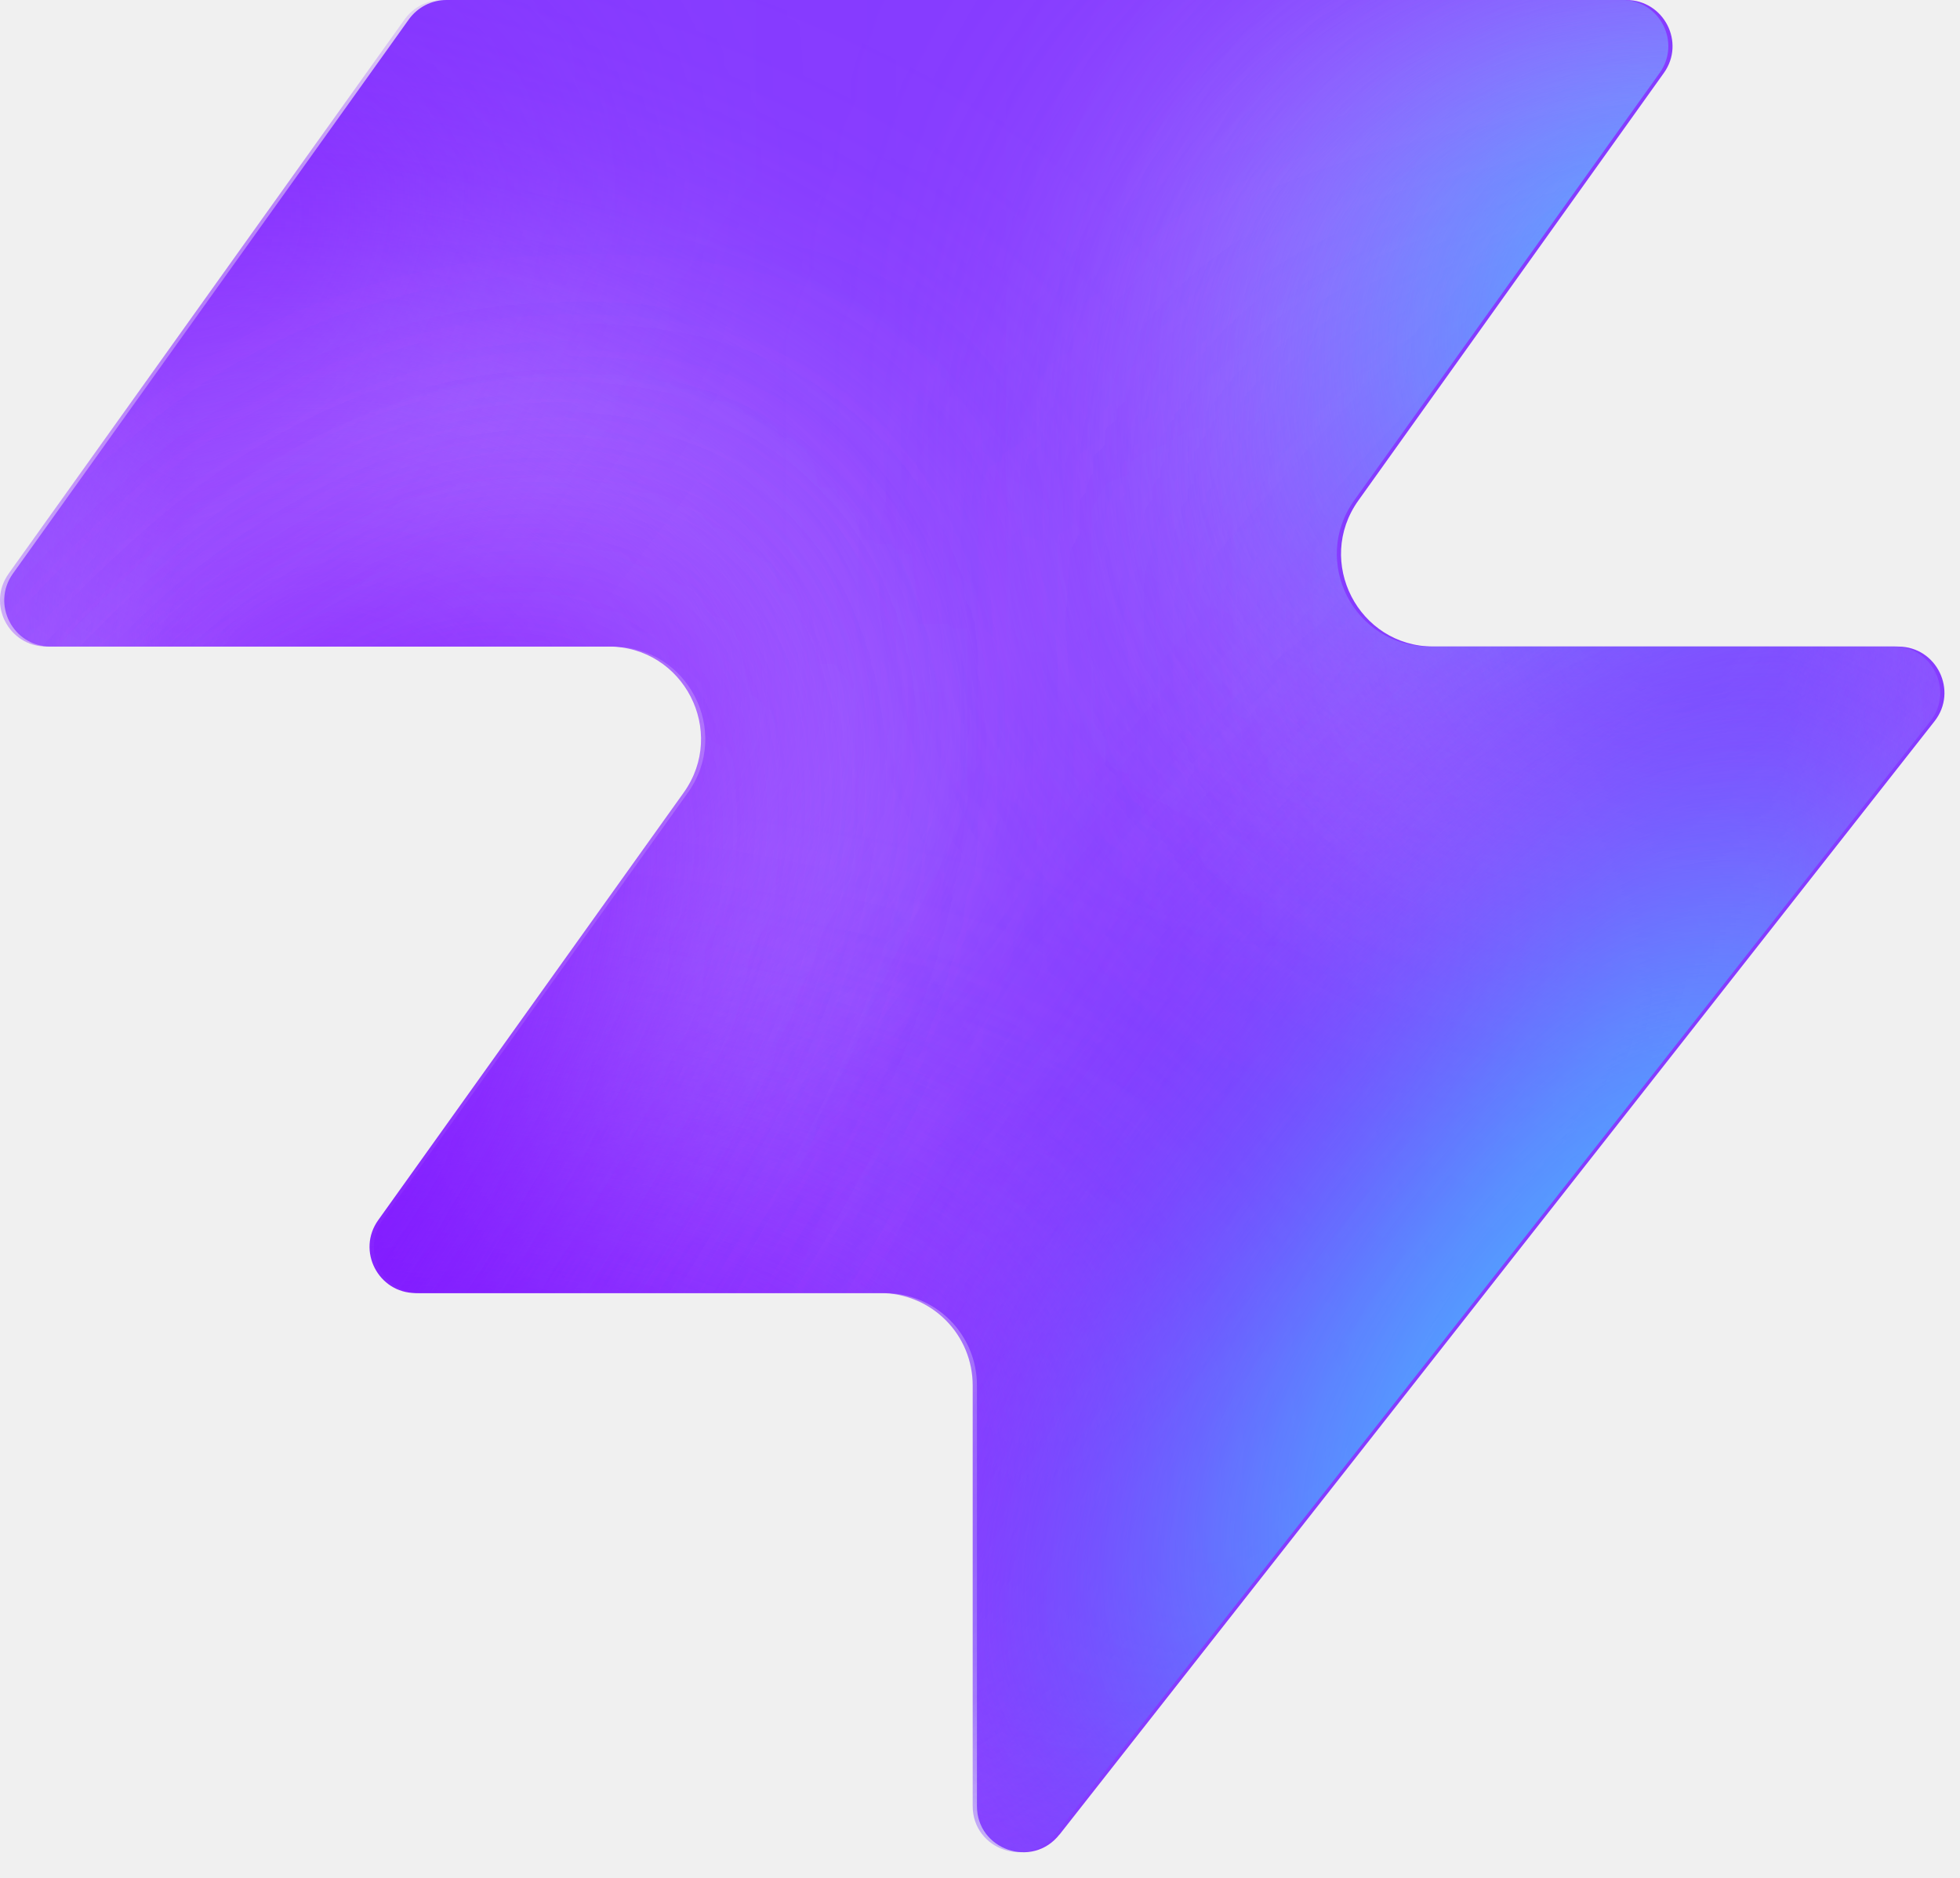
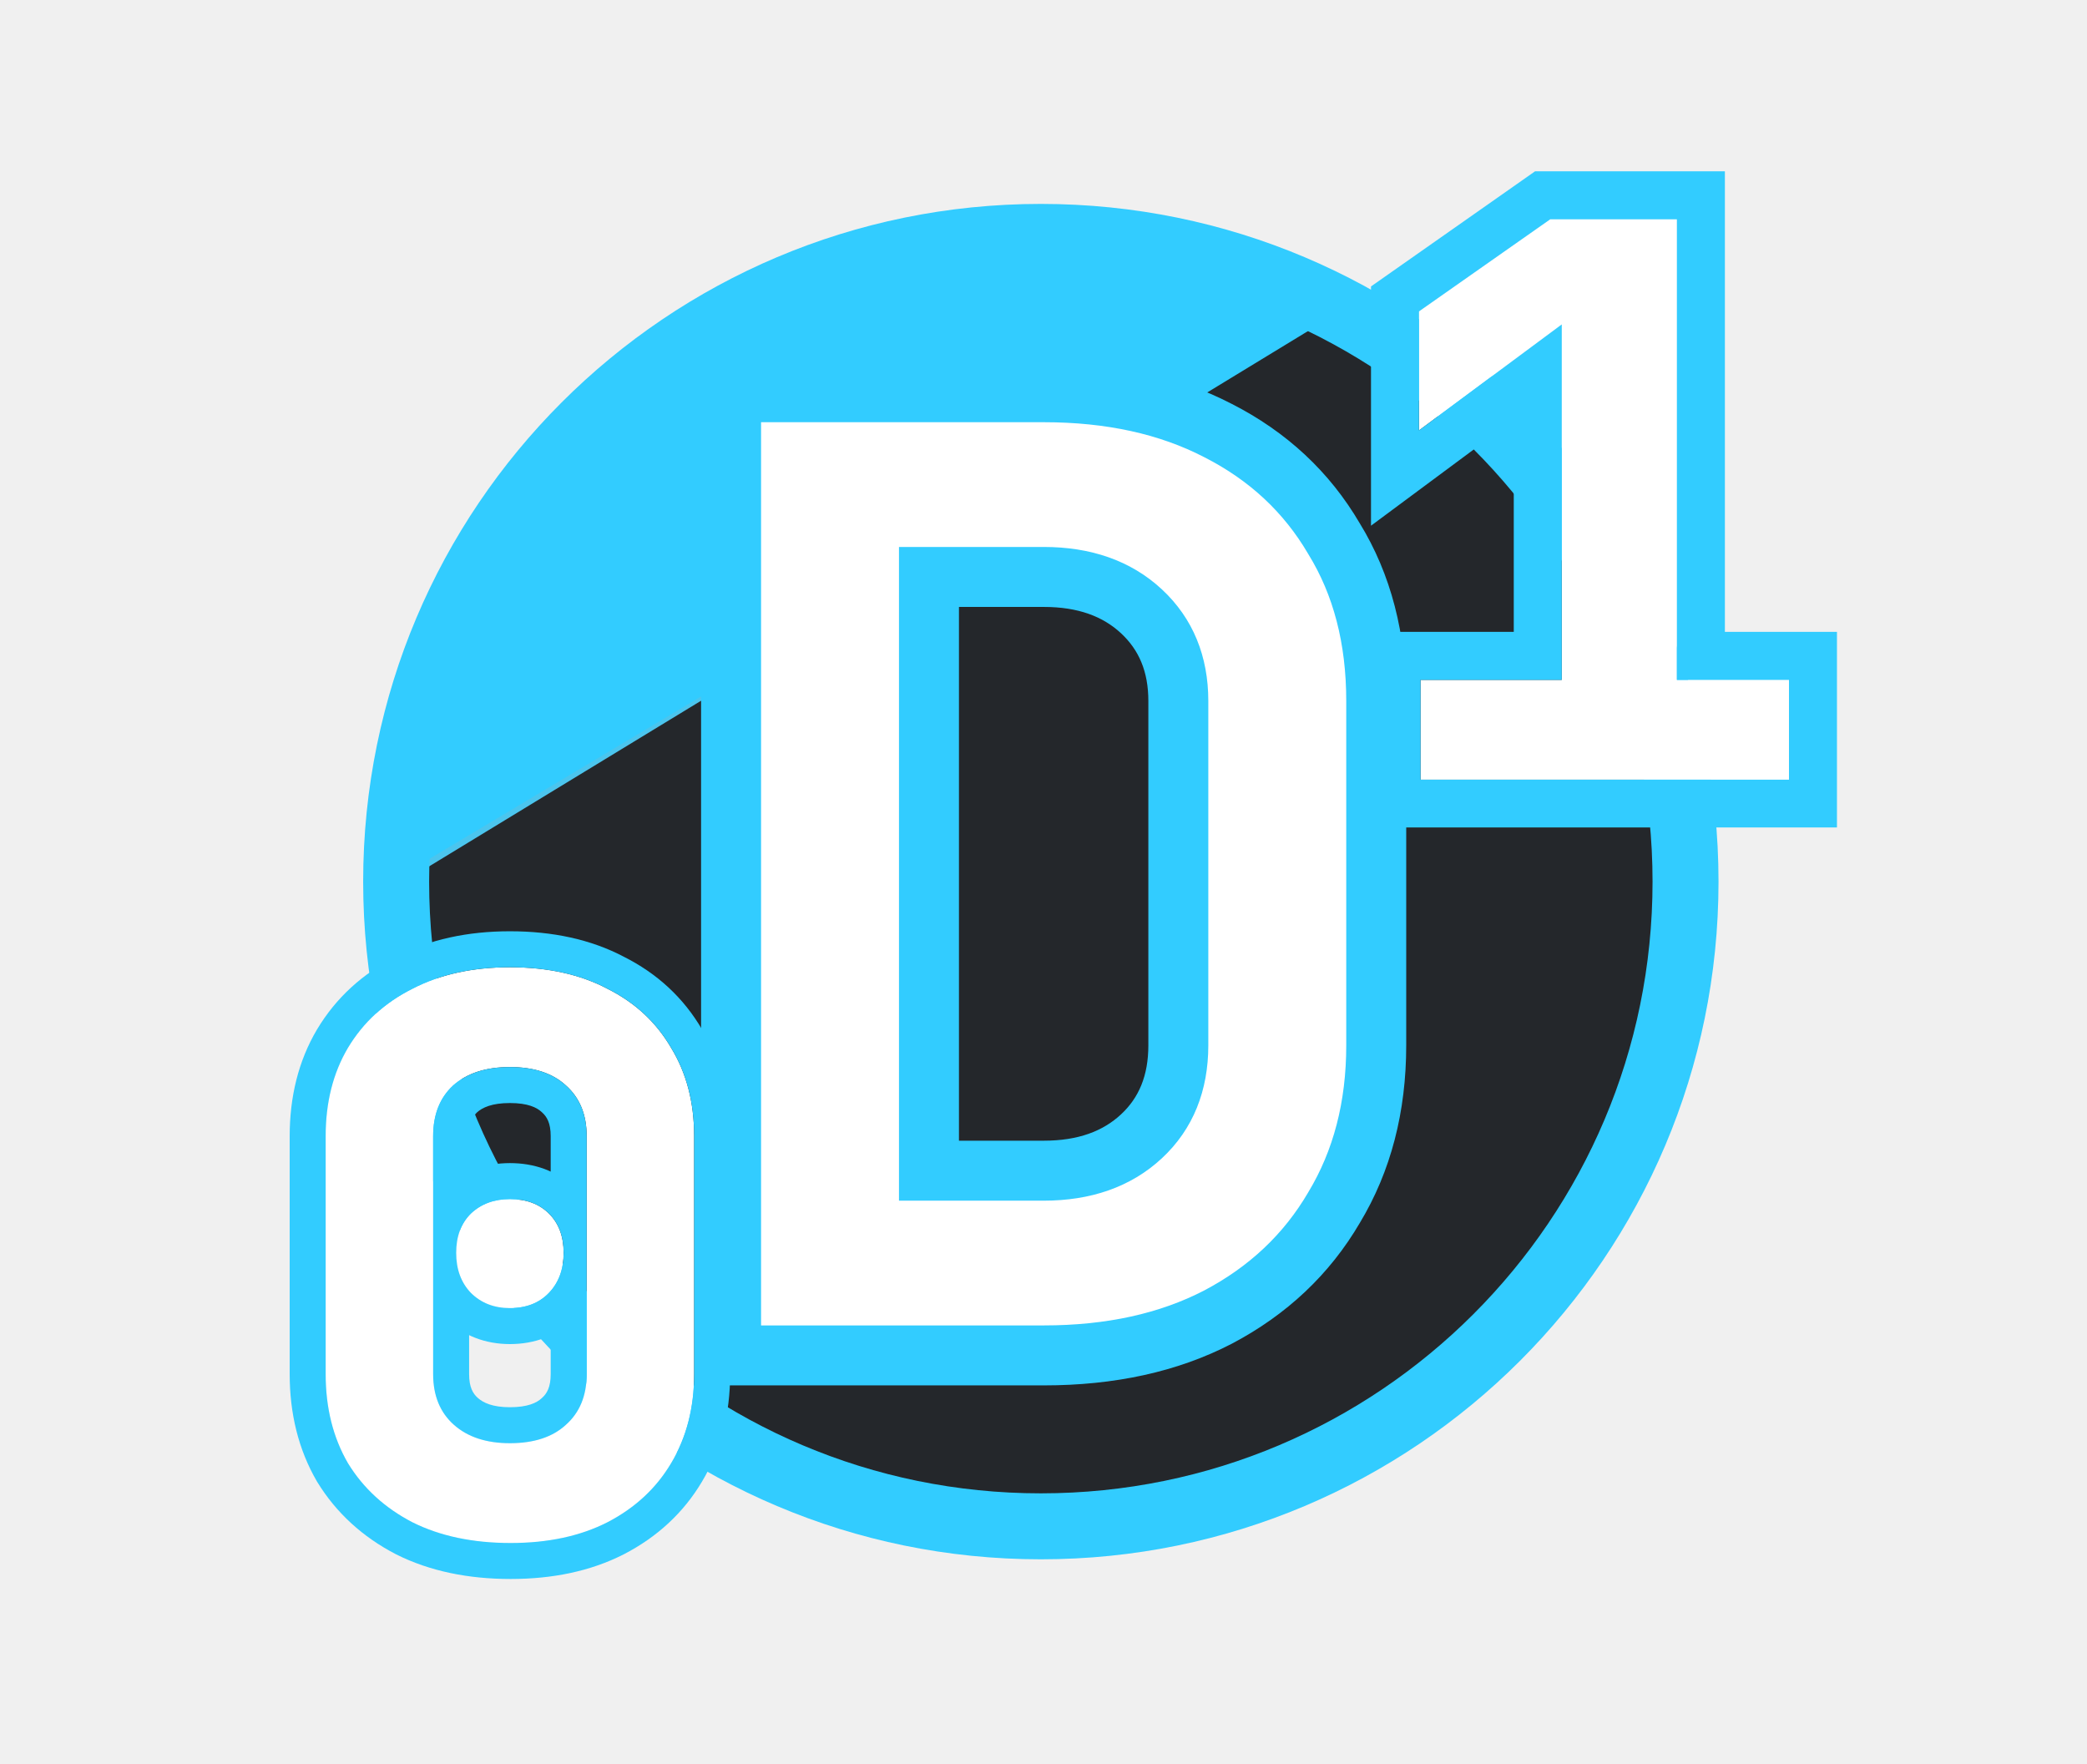
- <svg xmlns="http://www.w3.org/2000/svg" width="48" height="46" fill="none" viewBox="0 0 48 46">
-   <path fill="#863bff" d="M25.946 44.938c-.664.845-2.021.375-2.021-.698V33.937a2.26 2.26 0 0 0-2.262-2.262H10.287c-.92 0-1.456-1.04-.92-1.788l7.48-10.471c1.07-1.497 0-3.578-1.842-3.578H1.237c-.92 0-1.456-1.04-.92-1.788L10.013.474c.214-.297.556-.474.92-.474h28.894c.92 0 1.456 1.04.92 1.788l-7.48 10.471c-1.07 1.498 0 3.579 1.842 3.579h11.377c.943 0 1.473 1.088.89 1.83L25.947 44.94z" style="fill:#863bff;fill:color(display-p3 .525 .23 1);fill-opacity:1" />
-   <mask id="a" width="48" height="46" x="0" y="0" maskUnits="userSpaceOnUse" style="mask-type:alpha">
-     <path fill="#000" d="M25.842 44.938c-.664.844-2.021.375-2.021-.698V33.937a2.26 2.26 0 0 0-2.262-2.262H10.183c-.92 0-1.456-1.04-.92-1.788l7.48-10.471c1.07-1.498 0-3.579-1.842-3.579H1.133c-.92 0-1.456-1.04-.92-1.787L9.91.473c.214-.297.556-.474.92-.474h28.894c.92 0 1.456 1.04.92 1.788l-7.48 10.471c-1.07 1.498 0 3.578 1.842 3.578h11.377c.943 0 1.473 1.088.89 1.832L25.843 44.94z" style="fill:#000;fill-opacity:1" />
+ <svg xmlns="http://www.w3.org/2000/svg" width="174" height="147" viewBox="0 0 174 147" fill="none">
+   <mask id="mask0_4002_164" style="mask-type:alpha" maskUnits="userSpaceOnUse" x="30" y="17" width="114" height="113">
+     <path d="M86.778 17C117.982 17 143.278 42.296 143.278 73.5C143.278 104.704 117.982 130 86.778 130C55.574 130 30.278 104.704 30.278 73.5C30.278 42.296 55.574 17 86.778 17Z" fill="black" />
  </mask>
-   <g mask="url(#a)">
-     <g filter="url(#b)">
-       <ellipse cx="5.508" cy="14.704" fill="#ede6ff" rx="5.508" ry="14.704" style="fill:#ede6ff;fill:color(display-p3 .927 .903 1);fill-opacity:1" transform="matrix(.00324 1 1 -.00324 -4.47 31.516)" />
-     </g>
-     <g filter="url(#c)">
-       <ellipse cx="10.399" cy="29.851" fill="#ede6ff" rx="10.399" ry="29.851" style="fill:#ede6ff;fill:color(display-p3 .927 .903 1);fill-opacity:1" transform="matrix(.00324 1 1 -.00324 -39.328 7.883)" />
-     </g>
-     <g filter="url(#d)">
-       <ellipse cx="5.508" cy="30.487" fill="#7e14ff" rx="5.508" ry="30.487" style="fill:#7e14ff;fill:color(display-p3 .492 .077 1);fill-opacity:1" transform="rotate(89.814 -25.913 -14.639)scale(1 -1)" />
-     </g>
-     <g filter="url(#e)">
-       <ellipse cx="5.508" cy="30.599" fill="#7e14ff" rx="5.508" ry="30.599" style="fill:#7e14ff;fill:color(display-p3 .492 .077 1);fill-opacity:1" transform="rotate(89.814 -32.644 -3.334)scale(1 -1)" />
-     </g>
-     <g filter="url(#f)">
-       <ellipse cx="5.508" cy="30.599" fill="#7e14ff" rx="5.508" ry="30.599" style="fill:#7e14ff;fill:color(display-p3 .492 .077 1);fill-opacity:1" transform="matrix(.00324 1 1 -.00324 -34.34 30.47)" />
-     </g>
-     <g filter="url(#g)">
-       <ellipse cx="14.072" cy="22.078" fill="#ede6ff" rx="14.072" ry="22.078" style="fill:#ede6ff;fill:color(display-p3 .927 .903 1);fill-opacity:1" transform="rotate(93.35 24.506 48.493)scale(-1 1)" />
-     </g>
-     <g filter="url(#h)">
-       <ellipse cx="3.47" cy="21.501" fill="#7e14ff" rx="3.47" ry="21.501" style="fill:#7e14ff;fill:color(display-p3 .492 .077 1);fill-opacity:1" transform="rotate(89.009 28.708 47.59)scale(-1 1)" />
-     </g>
-     <g filter="url(#i)">
-       <ellipse cx="3.47" cy="21.501" fill="#7e14ff" rx="3.47" ry="21.501" style="fill:#7e14ff;fill:color(display-p3 .492 .077 1);fill-opacity:1" transform="rotate(89.009 28.708 47.59)scale(-1 1)" />
-     </g>
-     <g filter="url(#j)">
-       <ellipse cx=".387" cy="8.972" fill="#7e14ff" rx="4.407" ry="29.108" style="fill:#7e14ff;fill:color(display-p3 .492 .077 1);fill-opacity:1" transform="rotate(39.51 .387 8.972)" />
-     </g>
-     <g filter="url(#k)">
-       <ellipse cx="47.523" cy="-6.092" fill="#7e14ff" rx="4.407" ry="29.108" style="fill:#7e14ff;fill:color(display-p3 .492 .077 1);fill-opacity:1" transform="rotate(37.892 47.523 -6.092)" />
-     </g>
-     <g filter="url(#l)">
-       <ellipse cx="41.412" cy="6.333" fill="#47bfff" rx="5.971" ry="9.665" style="fill:#47bfff;fill:color(display-p3 .28 .748 1);fill-opacity:1" transform="rotate(37.892 41.412 6.333)" />
-     </g>
-     <g filter="url(#m)">
-       <ellipse cx="-1.879" cy="38.332" fill="#7e14ff" rx="4.407" ry="29.108" style="fill:#7e14ff;fill:color(display-p3 .492 .077 1);fill-opacity:1" transform="rotate(37.892 -1.88 38.332)" />
-     </g>
-     <g filter="url(#n)">
-       <ellipse cx="-1.879" cy="38.332" fill="#7e14ff" rx="4.407" ry="29.108" style="fill:#7e14ff;fill:color(display-p3 .492 .077 1);fill-opacity:1" transform="rotate(37.892 -1.88 38.332)" />
-     </g>
-     <g filter="url(#o)">
-       <ellipse cx="35.651" cy="29.907" fill="#7e14ff" rx="4.407" ry="29.108" style="fill:#7e14ff;fill:color(display-p3 .492 .077 1);fill-opacity:1" transform="rotate(37.892 35.651 29.907)" />
-     </g>
-     <g filter="url(#p)">
-       <ellipse cx="38.418" cy="32.4" fill="#47bfff" rx="5.971" ry="15.297" style="fill:#47bfff;fill:color(display-p3 .28 .748 1);fill-opacity:1" transform="rotate(37.892 38.418 32.4)" />
-     </g>
+   <g mask="url(#mask0_4002_164)">
+     <path d="M94.704 -40.557L201.137 83.873L80.48 187.08L-25.954 62.65L94.704 -40.557Z" fill="#4BC5EE" />
+     <path d="M103.413 -30.376L120.665 -10.207L118.778 22L0.007 93L-17.245 72.831L29.283 8.831L103.413 -30.376Z" fill="#32CCFF" />
+     <rect x="8" y="89.148" width="157.924" height="95.575" transform="rotate(-31.3438 8 89.1478)" fill="#24272B" />
+     <circle cx="86.778" cy="73.5" r="56.5" stroke="#32CCFF" stroke-width="11" />
  </g>
-   <defs>
-     <filter id="b" width="60.045" height="41.654" x="-19.77" y="16.149" color-interpolation-filters="sRGB" filterUnits="userSpaceOnUse">
-       <feFlood flood-opacity="0" result="BackgroundImageFix" />
-       <feBlend in="SourceGraphic" in2="BackgroundImageFix" result="shape" />
-       <feGaussianBlur result="effect1_foregroundBlur_2002_17158" stdDeviation="7.659" />
-     </filter>
-     <filter id="c" width="90.34" height="51.437" x="-54.613" y="-7.533" color-interpolation-filters="sRGB" filterUnits="userSpaceOnUse">
-       <feFlood flood-opacity="0" result="BackgroundImageFix" />
-       <feBlend in="SourceGraphic" in2="BackgroundImageFix" result="shape" />
-       <feGaussianBlur result="effect1_foregroundBlur_2002_17158" stdDeviation="7.659" />
-     </filter>
-     <filter id="d" width="79.355" height="29.4" x="-49.64" y="2.03" color-interpolation-filters="sRGB" filterUnits="userSpaceOnUse">
-       <feFlood flood-opacity="0" result="BackgroundImageFix" />
-       <feBlend in="SourceGraphic" in2="BackgroundImageFix" result="shape" />
-       <feGaussianBlur result="effect1_foregroundBlur_2002_17158" stdDeviation="4.596" />
-     </filter>
-     <filter id="e" width="79.579" height="29.4" x="-45.045" y="20.029" color-interpolation-filters="sRGB" filterUnits="userSpaceOnUse">
-       <feFlood flood-opacity="0" result="BackgroundImageFix" />
-       <feBlend in="SourceGraphic" in2="BackgroundImageFix" result="shape" />
-       <feGaussianBlur result="effect1_foregroundBlur_2002_17158" stdDeviation="4.596" />
-     </filter>
-     <filter id="f" width="79.579" height="29.4" x="-43.513" y="21.178" color-interpolation-filters="sRGB" filterUnits="userSpaceOnUse">
-       <feFlood flood-opacity="0" result="BackgroundImageFix" />
-       <feBlend in="SourceGraphic" in2="BackgroundImageFix" result="shape" />
-       <feGaussianBlur result="effect1_foregroundBlur_2002_17158" stdDeviation="4.596" />
-     </filter>
-     <filter id="g" width="74.749" height="58.852" x="15.756" y="-17.901" color-interpolation-filters="sRGB" filterUnits="userSpaceOnUse">
-       <feFlood flood-opacity="0" result="BackgroundImageFix" />
-       <feBlend in="SourceGraphic" in2="BackgroundImageFix" result="shape" />
-       <feGaussianBlur result="effect1_foregroundBlur_2002_17158" stdDeviation="7.659" />
-     </filter>
-     <filter id="h" width="61.377" height="25.362" x="23.548" y="2.284" color-interpolation-filters="sRGB" filterUnits="userSpaceOnUse">
-       <feFlood flood-opacity="0" result="BackgroundImageFix" />
-       <feBlend in="SourceGraphic" in2="BackgroundImageFix" result="shape" />
-       <feGaussianBlur result="effect1_foregroundBlur_2002_17158" stdDeviation="4.596" />
-     </filter>
-     <filter id="i" width="61.377" height="25.362" x="23.548" y="2.284" color-interpolation-filters="sRGB" filterUnits="userSpaceOnUse">
-       <feFlood flood-opacity="0" result="BackgroundImageFix" />
-       <feBlend in="SourceGraphic" in2="BackgroundImageFix" result="shape" />
-       <feGaussianBlur result="effect1_foregroundBlur_2002_17158" stdDeviation="4.596" />
-     </filter>
-     <filter id="j" width="56.045" height="63.649" x="-27.636" y="-22.853" color-interpolation-filters="sRGB" filterUnits="userSpaceOnUse">
-       <feFlood flood-opacity="0" result="BackgroundImageFix" />
-       <feBlend in="SourceGraphic" in2="BackgroundImageFix" result="shape" />
-       <feGaussianBlur result="effect1_foregroundBlur_2002_17158" stdDeviation="4.596" />
-     </filter>
-     <filter id="k" width="54.814" height="64.646" x="20.116" y="-38.415" color-interpolation-filters="sRGB" filterUnits="userSpaceOnUse">
-       <feFlood flood-opacity="0" result="BackgroundImageFix" />
-       <feBlend in="SourceGraphic" in2="BackgroundImageFix" result="shape" />
-       <feGaussianBlur result="effect1_foregroundBlur_2002_17158" stdDeviation="4.596" />
-     </filter>
-     <filter id="l" width="33.541" height="35.313" x="24.641" y="-11.323" color-interpolation-filters="sRGB" filterUnits="userSpaceOnUse">
-       <feFlood flood-opacity="0" result="BackgroundImageFix" />
-       <feBlend in="SourceGraphic" in2="BackgroundImageFix" result="shape" />
-       <feGaussianBlur result="effect1_foregroundBlur_2002_17158" stdDeviation="4.596" />
-     </filter>
-     <filter id="m" width="54.814" height="64.646" x="-29.286" y="6.009" color-interpolation-filters="sRGB" filterUnits="userSpaceOnUse">
-       <feFlood flood-opacity="0" result="BackgroundImageFix" />
-       <feBlend in="SourceGraphic" in2="BackgroundImageFix" result="shape" />
-       <feGaussianBlur result="effect1_foregroundBlur_2002_17158" stdDeviation="4.596" />
-     </filter>
-     <filter id="n" width="54.814" height="64.646" x="-29.286" y="6.009" color-interpolation-filters="sRGB" filterUnits="userSpaceOnUse">
-       <feFlood flood-opacity="0" result="BackgroundImageFix" />
-       <feBlend in="SourceGraphic" in2="BackgroundImageFix" result="shape" />
-       <feGaussianBlur result="effect1_foregroundBlur_2002_17158" stdDeviation="4.596" />
-     </filter>
-     <filter id="o" width="54.814" height="64.646" x="8.244" y="-2.416" color-interpolation-filters="sRGB" filterUnits="userSpaceOnUse">
-       <feFlood flood-opacity="0" result="BackgroundImageFix" />
-       <feBlend in="SourceGraphic" in2="BackgroundImageFix" result="shape" />
-       <feGaussianBlur result="effect1_foregroundBlur_2002_17158" stdDeviation="4.596" />
-     </filter>
-     <filter id="p" width="39.409" height="43.623" x="18.713" y="10.588" color-interpolation-filters="sRGB" filterUnits="userSpaceOnUse">
-       <feFlood flood-opacity="0" result="BackgroundImageFix" />
-       <feBlend in="SourceGraphic" in2="BackgroundImageFix" result="shape" />
-       <feGaussianBlur result="effect1_foregroundBlur_2002_17158" stdDeviation="4.596" />
-     </filter>
-   </defs>
+   <mask id="path-5-outside-1_4002_164" maskUnits="userSpaceOnUse" x="24" y="77" width="37" height="55" fill="black">
+     <rect fill="white" x="24" y="77" width="37" height="55" />
+     <path d="M42.577 128.64C39.419 128.64 36.688 128.064 34.385 126.912C32.081 125.717 30.288 124.075 29.009 121.984C27.771 119.851 27.152 117.376 27.152 114.56V94.72C27.152 91.904 27.771 89.451 29.009 87.36C30.288 85.227 32.081 83.584 34.385 82.432C36.688 81.237 39.398 80.64 42.513 80.64C45.67 80.64 48.379 81.237 50.641 82.432C52.944 83.584 54.715 85.227 55.953 87.36C57.233 89.451 57.873 91.904 57.873 94.72V114.56C57.873 117.376 57.233 119.851 55.953 121.984C54.715 124.075 52.944 125.717 50.641 126.912C48.379 128.064 45.691 128.64 42.577 128.64ZM42.513 120.32C44.518 120.32 46.075 119.808 47.184 118.784C48.337 117.76 48.913 116.352 48.913 114.56V94.72C48.913 92.928 48.337 91.52 47.184 90.496C46.075 89.472 44.518 88.96 42.513 88.96C40.507 88.96 38.928 89.472 37.776 90.496C36.667 91.52 36.112 92.928 36.112 94.72V114.56C36.112 116.352 36.688 117.76 37.84 118.784C38.992 119.808 40.55 120.32 42.513 120.32ZM42.513 109.056C41.19 109.056 40.102 108.629 39.248 107.776C38.438 106.923 38.032 105.813 38.032 104.448C38.032 103.083 38.438 101.995 39.248 101.184C40.102 100.373 41.19 99.968 42.513 99.968C43.878 99.968 44.966 100.373 45.776 101.184C46.587 101.995 46.992 103.083 46.992 104.448C46.992 105.813 46.587 106.923 45.776 107.776C44.966 108.629 43.878 109.056 42.513 109.056Z" />
+   </mask>
+   <path d="M42.577 128.64C39.419 128.64 36.688 128.064 34.385 126.912C32.081 125.717 30.288 124.075 29.009 121.984C27.771 119.851 27.152 117.376 27.152 114.56V94.72C27.152 91.904 27.771 89.451 29.009 87.36C30.288 85.227 32.081 83.584 34.385 82.432C36.688 81.237 39.398 80.64 42.513 80.64C45.67 80.64 48.379 81.237 50.641 82.432C52.944 83.584 54.715 85.227 55.953 87.36C57.233 89.451 57.873 91.904 57.873 94.72V114.56C57.873 117.376 57.233 119.851 55.953 121.984C54.715 124.075 52.944 125.717 50.641 126.912C48.379 128.064 45.691 128.64 42.577 128.64ZM42.513 120.32C44.518 120.32 46.075 119.808 47.184 118.784C48.337 117.76 48.913 116.352 48.913 114.56V94.72C48.913 92.928 48.337 91.52 47.184 90.496C46.075 89.472 44.518 88.96 42.513 88.96C40.507 88.96 38.928 89.472 37.776 90.496C36.667 91.52 36.112 92.928 36.112 94.72V114.56C36.112 116.352 36.688 117.76 37.84 118.784C38.992 119.808 40.55 120.32 42.513 120.32ZM42.513 109.056C41.19 109.056 40.102 108.629 39.248 107.776C38.438 106.923 38.032 105.813 38.032 104.448C38.032 103.083 38.438 101.995 39.248 101.184C40.102 100.373 41.19 99.968 42.513 99.968C43.878 99.968 44.966 100.373 45.776 101.184C46.587 101.995 46.992 103.083 46.992 104.448C46.992 105.813 46.587 106.923 45.776 107.776C44.966 108.629 43.878 109.056 42.513 109.056Z" fill="white" />
+   <path d="M34.385 126.912L33.004 129.575L33.023 129.585L33.043 129.595L34.385 126.912ZM29.009 121.984L26.413 123.489L26.431 123.52L26.45 123.55L29.009 121.984ZM29.009 87.36L26.436 85.817L26.431 85.824L26.427 85.832L29.009 87.36ZM34.385 82.432L35.726 85.115L35.746 85.105L35.766 85.095L34.385 82.432ZM50.641 82.432L49.239 85.085L49.269 85.1L49.299 85.115L50.641 82.432ZM55.953 87.36L53.357 88.865L53.375 88.896L53.394 88.927L55.953 87.36ZM55.953 121.984L53.38 120.441L53.375 120.448L53.371 120.456L55.953 121.984ZM50.641 126.912L52.002 129.585L52.012 129.58L52.022 129.575L50.641 126.912ZM47.184 118.784L45.191 116.542L45.17 116.56L45.15 116.58L47.184 118.784ZM47.184 90.496L45.15 92.7L45.17 92.719L45.191 92.738L47.184 90.496ZM37.776 90.496L35.783 88.254L35.762 88.272L35.742 88.292L37.776 90.496ZM37.84 118.784L39.834 116.542H39.834L37.84 118.784ZM39.248 107.776L37.074 109.842L37.1 109.87L37.127 109.897L39.248 107.776ZM39.248 101.184L37.182 99.009L37.154 99.035L37.127 99.063L39.248 101.184ZM45.776 101.184L47.898 99.063L47.898 99.063L45.776 101.184ZM42.577 128.64V125.64C39.782 125.64 37.53 125.131 35.726 124.229L34.385 126.912L33.043 129.595C35.847 130.997 39.057 131.64 42.577 131.64V128.64ZM34.385 126.912L35.766 124.249C33.917 123.29 32.545 122.014 31.567 120.418L29.009 121.984L26.45 123.55C28.032 126.135 30.244 128.144 33.004 129.575L34.385 126.912ZM29.009 121.984L31.604 120.479C30.667 118.865 30.152 116.924 30.152 114.56H27.152H24.152C24.152 117.828 24.875 120.837 26.413 123.489L29.009 121.984ZM27.152 114.56H30.152V94.72H27.152H24.152V114.56H27.152ZM27.152 94.72H30.152C30.152 92.355 30.668 90.447 31.59 88.888L29.009 87.36L26.427 85.832C24.875 88.455 24.152 91.453 24.152 94.72H27.152ZM29.009 87.36L31.581 88.903C32.557 87.277 33.913 86.022 35.726 85.115L34.385 82.432L33.043 79.749C30.248 81.146 28.02 83.176 26.436 85.817L29.009 87.36ZM34.385 82.432L35.766 85.095C37.565 84.162 39.783 83.64 42.513 83.64V80.64V77.64C39.013 77.64 35.812 78.313 33.004 79.769L34.385 82.432ZM42.513 80.64V83.64C45.294 83.64 47.499 84.165 49.239 85.085L50.641 82.432L52.042 79.779C49.259 78.309 46.045 77.64 42.513 77.64V80.64ZM50.641 82.432L49.299 85.115C51.104 86.018 52.427 87.262 53.357 88.865L55.953 87.36L58.548 85.855C57.003 83.192 54.785 81.15 51.982 79.749L50.641 82.432ZM55.953 87.36L53.394 88.927C54.344 90.479 54.873 92.373 54.873 94.72H57.873H60.873C60.873 91.435 60.121 88.422 58.511 85.793L55.953 87.36ZM57.873 94.72H54.873V114.56H57.873H60.873V94.72H57.873ZM57.873 114.56H54.873C54.873 116.906 54.345 118.833 53.38 120.441L55.953 121.984L58.525 123.527C60.12 120.869 60.873 117.846 60.873 114.56H57.873ZM55.953 121.984L53.371 120.456C52.439 122.03 51.1 123.294 49.26 124.249L50.641 126.912L52.022 129.575C54.789 128.14 56.991 126.119 58.534 123.512L55.953 121.984ZM50.641 126.912L49.279 124.239C47.524 125.133 45.324 125.64 42.577 125.64V128.64V131.64C46.059 131.64 49.234 130.995 52.002 129.585L50.641 126.912ZM42.513 120.32V123.32C45.019 123.32 47.394 122.673 49.219 120.988L47.184 118.784L45.15 116.58C44.756 116.943 44.017 117.32 42.513 117.32V120.32ZM47.184 118.784L49.178 121.026C51.077 119.338 51.913 117.055 51.913 114.56H48.913H45.913C45.913 115.649 45.596 116.182 45.191 116.542L47.184 118.784ZM48.913 114.56H51.913V94.72H48.913H45.913V114.56H48.913ZM48.913 94.72H51.913C51.913 92.225 51.077 89.942 49.178 88.254L47.184 90.496L45.191 92.738C45.596 93.098 45.913 93.631 45.913 94.72H48.913ZM47.184 90.496L49.219 88.292C47.394 86.607 45.019 85.96 42.513 85.96V88.96V91.96C44.017 91.96 44.756 92.337 45.15 92.7L47.184 90.496ZM42.513 88.96V85.96C39.999 85.96 37.633 86.61 35.783 88.254L37.776 90.496L39.77 92.738C40.224 92.334 41.015 91.96 42.513 91.96V88.96ZM37.776 90.496L35.742 88.292C33.902 89.99 33.112 92.261 33.112 94.72H36.112H39.112C39.112 93.595 39.432 93.05 39.811 92.7L37.776 90.496ZM36.112 94.72H33.112V114.56H36.112H39.112V94.72H36.112ZM36.112 114.56H33.112C33.112 117.055 33.949 119.338 35.847 121.026L37.84 118.784L39.834 116.542C39.428 116.182 39.112 115.649 39.112 114.56H36.112ZM37.84 118.784L35.847 121.026C37.686 122.66 40.022 123.32 42.513 123.32V120.32V117.32C41.077 117.32 40.299 116.956 39.834 116.542L37.84 118.784ZM42.513 109.056V106.056C41.901 106.056 41.604 105.889 41.37 105.655L39.248 107.776L37.127 109.897C38.6 111.37 40.478 112.056 42.513 112.056V109.056ZM39.248 107.776L41.423 105.71C41.227 105.503 41.032 105.176 41.032 104.448H38.032H35.032C35.032 106.45 35.649 108.342 37.074 109.842L39.248 107.776ZM38.032 104.448H41.032C41.032 103.715 41.227 103.448 41.37 103.305L39.248 101.184L37.127 99.063C35.648 100.542 35.032 102.45 35.032 104.448H38.032ZM39.248 101.184L41.315 103.359C41.54 103.145 41.856 102.968 42.513 102.968V99.968V96.968C40.524 96.968 38.664 97.602 37.182 99.009L39.248 101.184ZM42.513 99.968V102.968C43.245 102.968 43.513 103.163 43.655 103.305L45.776 101.184L47.898 99.063C46.419 97.584 44.511 96.968 42.513 96.968V99.968ZM45.776 101.184L43.655 103.305C43.798 103.448 43.992 103.715 43.992 104.448H46.992H49.992C49.992 102.45 49.377 100.542 47.898 99.063L45.776 101.184ZM46.992 104.448H43.992C43.992 105.176 43.798 105.503 43.602 105.71L45.776 107.776L47.952 109.842C49.376 108.342 49.992 106.45 49.992 104.448H46.992ZM45.776 107.776L43.602 105.71C43.449 105.87 43.199 106.056 42.513 106.056V109.056V112.056C44.557 112.056 46.483 111.388 47.952 109.842L45.776 107.776Z" fill="#32CCFF" mask="url(#path-5-outside-1_4002_164)" />
+   <mask id="path-7-outside-2_4002_164" maskUnits="userSpaceOnUse" x="114" y="14" width="40" height="55" fill="black">
+     <rect fill="white" x="114" y="14" width="40" height="55" />
+     <path d="M118.433 65V56.68H130.208V27.048L118.305 35.88V25.96L129.249 18.28H139.809V56.68H149.153V65H118.433Z" />
+   </mask>
+   <path d="M118.433 65V56.68H130.208V27.048L118.305 35.88V25.96L129.249 18.28H139.809V56.68H149.153V65H118.433Z" fill="white" />
+   <path d="M118.433 65H114.433V69H118.433V65ZM118.433 56.68V52.68H114.433V56.68H118.433ZM130.208 56.68V60.68H134.208V56.68H130.208ZM130.208 27.048H134.208V19.099L127.825 23.836L130.208 27.048ZM118.305 35.88H114.305V43.828L120.688 39.092L118.305 35.88ZM118.305 25.96L116.007 22.686L114.305 23.88V25.96H118.305ZM129.249 18.28V14.28H127.985L126.951 15.006L129.249 18.28ZM139.809 18.28H143.809V14.28H139.809V18.28ZM139.809 56.68H135.809V60.68H139.809V56.68ZM149.153 56.68H153.153V52.68H149.153V56.68ZM149.153 65V69H153.153V65H149.153ZM118.433 65H122.433V56.68H118.433H114.433V65H118.433ZM118.433 56.68V60.68H130.208V56.68V52.68H118.433V56.68ZM130.208 56.68H134.208V27.048H130.208H126.208V56.68H130.208ZM130.208 27.048L127.825 23.836L115.921 32.668L118.305 35.88L120.688 39.092L132.592 30.26L130.208 27.048ZM118.305 35.88H122.305V25.96H118.305H114.305V35.88H118.305ZM118.305 25.96L120.602 29.234L131.546 21.554L129.249 18.28L126.951 15.006L116.007 22.686L118.305 25.96ZM129.249 18.28V22.28H139.809V18.28V14.28H129.249V18.28ZM139.809 18.28H135.809V56.68H139.809H143.809V18.28H139.809ZM139.809 56.68V60.68H149.153V56.68V52.68H139.809V56.68ZM149.153 56.68H145.153V65H149.153H153.153V56.68H149.153ZM149.153 65V61H118.433V65V69H149.153V65Z" fill="#32CCFF" mask="url(#path-7-outside-2_4002_164)" />
+   <path d="M60.952 113V32.7H87.022C92.595 32.7 97.435 33.763 101.541 35.89C105.721 38.017 108.948 41.023 111.221 44.91C113.568 48.723 114.741 53.233 114.741 58.44V87.15C114.741 92.283 113.568 96.793 111.221 100.68C108.948 104.567 105.721 107.61 101.541 109.81C97.435 111.937 92.595 113 87.022 113H60.952ZM77.451 97.6H87.022C90.395 97.6 93.108 96.647 95.162 94.74C97.215 92.833 98.242 90.303 98.242 87.15V58.44C98.242 55.36 97.215 52.867 95.162 50.96C93.108 49.053 90.395 48.1 87.022 48.1H77.451V97.6Z" fill="white" />
+   <path d="M60.952 113H58.452V115.5H60.952V113ZM60.952 32.7V30.2H58.452V32.7H60.952ZM101.541 35.89L100.392 38.11L100.4 38.114L100.408 38.118L101.541 35.89ZM111.221 44.91L109.064 46.172L109.078 46.196L109.092 46.22L111.221 44.91ZM111.221 100.68L109.081 99.388L109.072 99.403L109.064 99.418L111.221 100.68ZM101.541 109.81L102.691 112.03L102.698 112.026L102.706 112.022L101.541 109.81ZM77.451 97.6H74.951V100.1H77.451V97.6ZM95.162 94.74L93.46 92.908V92.908L95.162 94.74ZM95.162 50.96L93.46 52.792V52.792L95.162 50.96ZM77.451 48.1V45.6H74.951V48.1H77.451ZM60.952 113H63.452V32.7H60.952H58.452V113H60.952ZM60.952 32.7V35.2H87.022V32.7V30.2H60.952V32.7ZM87.022 32.7V35.2C92.276 35.2 96.706 36.201 100.392 38.11L101.541 35.89L102.691 33.67C98.163 31.325 92.914 30.2 87.022 30.2V32.7ZM101.541 35.89L100.408 38.118C104.18 40.037 107.042 42.717 109.064 46.172L111.221 44.91L113.379 43.648C110.854 39.33 107.263 35.996 102.675 33.662L101.541 35.89ZM111.221 44.91L109.092 46.22C111.159 49.579 112.241 53.619 112.241 58.44H114.741H117.241C117.241 52.847 115.977 47.868 113.351 43.6L111.221 44.91ZM114.741 58.44H112.241V87.15H114.741H117.241V58.44H114.741ZM114.741 87.15H112.241C112.241 91.889 111.163 95.94 109.081 99.388L111.221 100.68L113.362 101.972C115.973 97.647 117.241 92.678 117.241 87.15H114.741ZM111.221 100.68L109.064 99.418C107.038 102.881 104.165 105.604 100.377 107.598L101.541 109.81L102.706 112.022C107.278 109.616 110.858 106.252 113.379 101.942L111.221 100.68ZM101.541 109.81L100.392 107.59C96.706 109.499 92.276 110.5 87.022 110.5V113V115.5C92.914 115.5 98.163 114.375 102.691 112.03L101.541 109.81ZM87.022 113V110.5H60.952V113V115.5H87.022V113ZM77.451 97.6V100.1H87.022V97.6V95.1H77.451V97.6ZM87.022 97.6V100.1C90.89 100.1 94.256 98.992 96.863 96.572L95.162 94.74L93.46 92.908C91.96 94.301 89.9 95.1 87.022 95.1V97.6ZM95.162 94.74L96.863 96.572C99.492 94.13 100.741 90.902 100.741 87.15H98.242H95.742C95.742 89.704 94.938 91.536 93.46 92.908L95.162 94.74ZM98.242 87.15H100.741V58.44H98.242H95.742V87.15H98.242ZM98.242 58.44H100.741C100.741 54.742 99.479 51.557 96.863 49.128L95.162 50.96L93.46 52.792C94.951 54.176 95.742 55.978 95.742 58.44H98.242ZM95.162 50.96L96.863 49.128C94.256 46.708 90.89 45.6 87.022 45.6V48.1V50.6C89.9 50.6 91.96 51.399 93.46 52.792L95.162 50.96ZM87.022 48.1V45.6H77.451V48.1V50.6H87.022V48.1ZM77.451 48.1H74.951V97.6H77.451H79.951V48.1H77.451Z" fill="#32CCFF" />
</svg>
